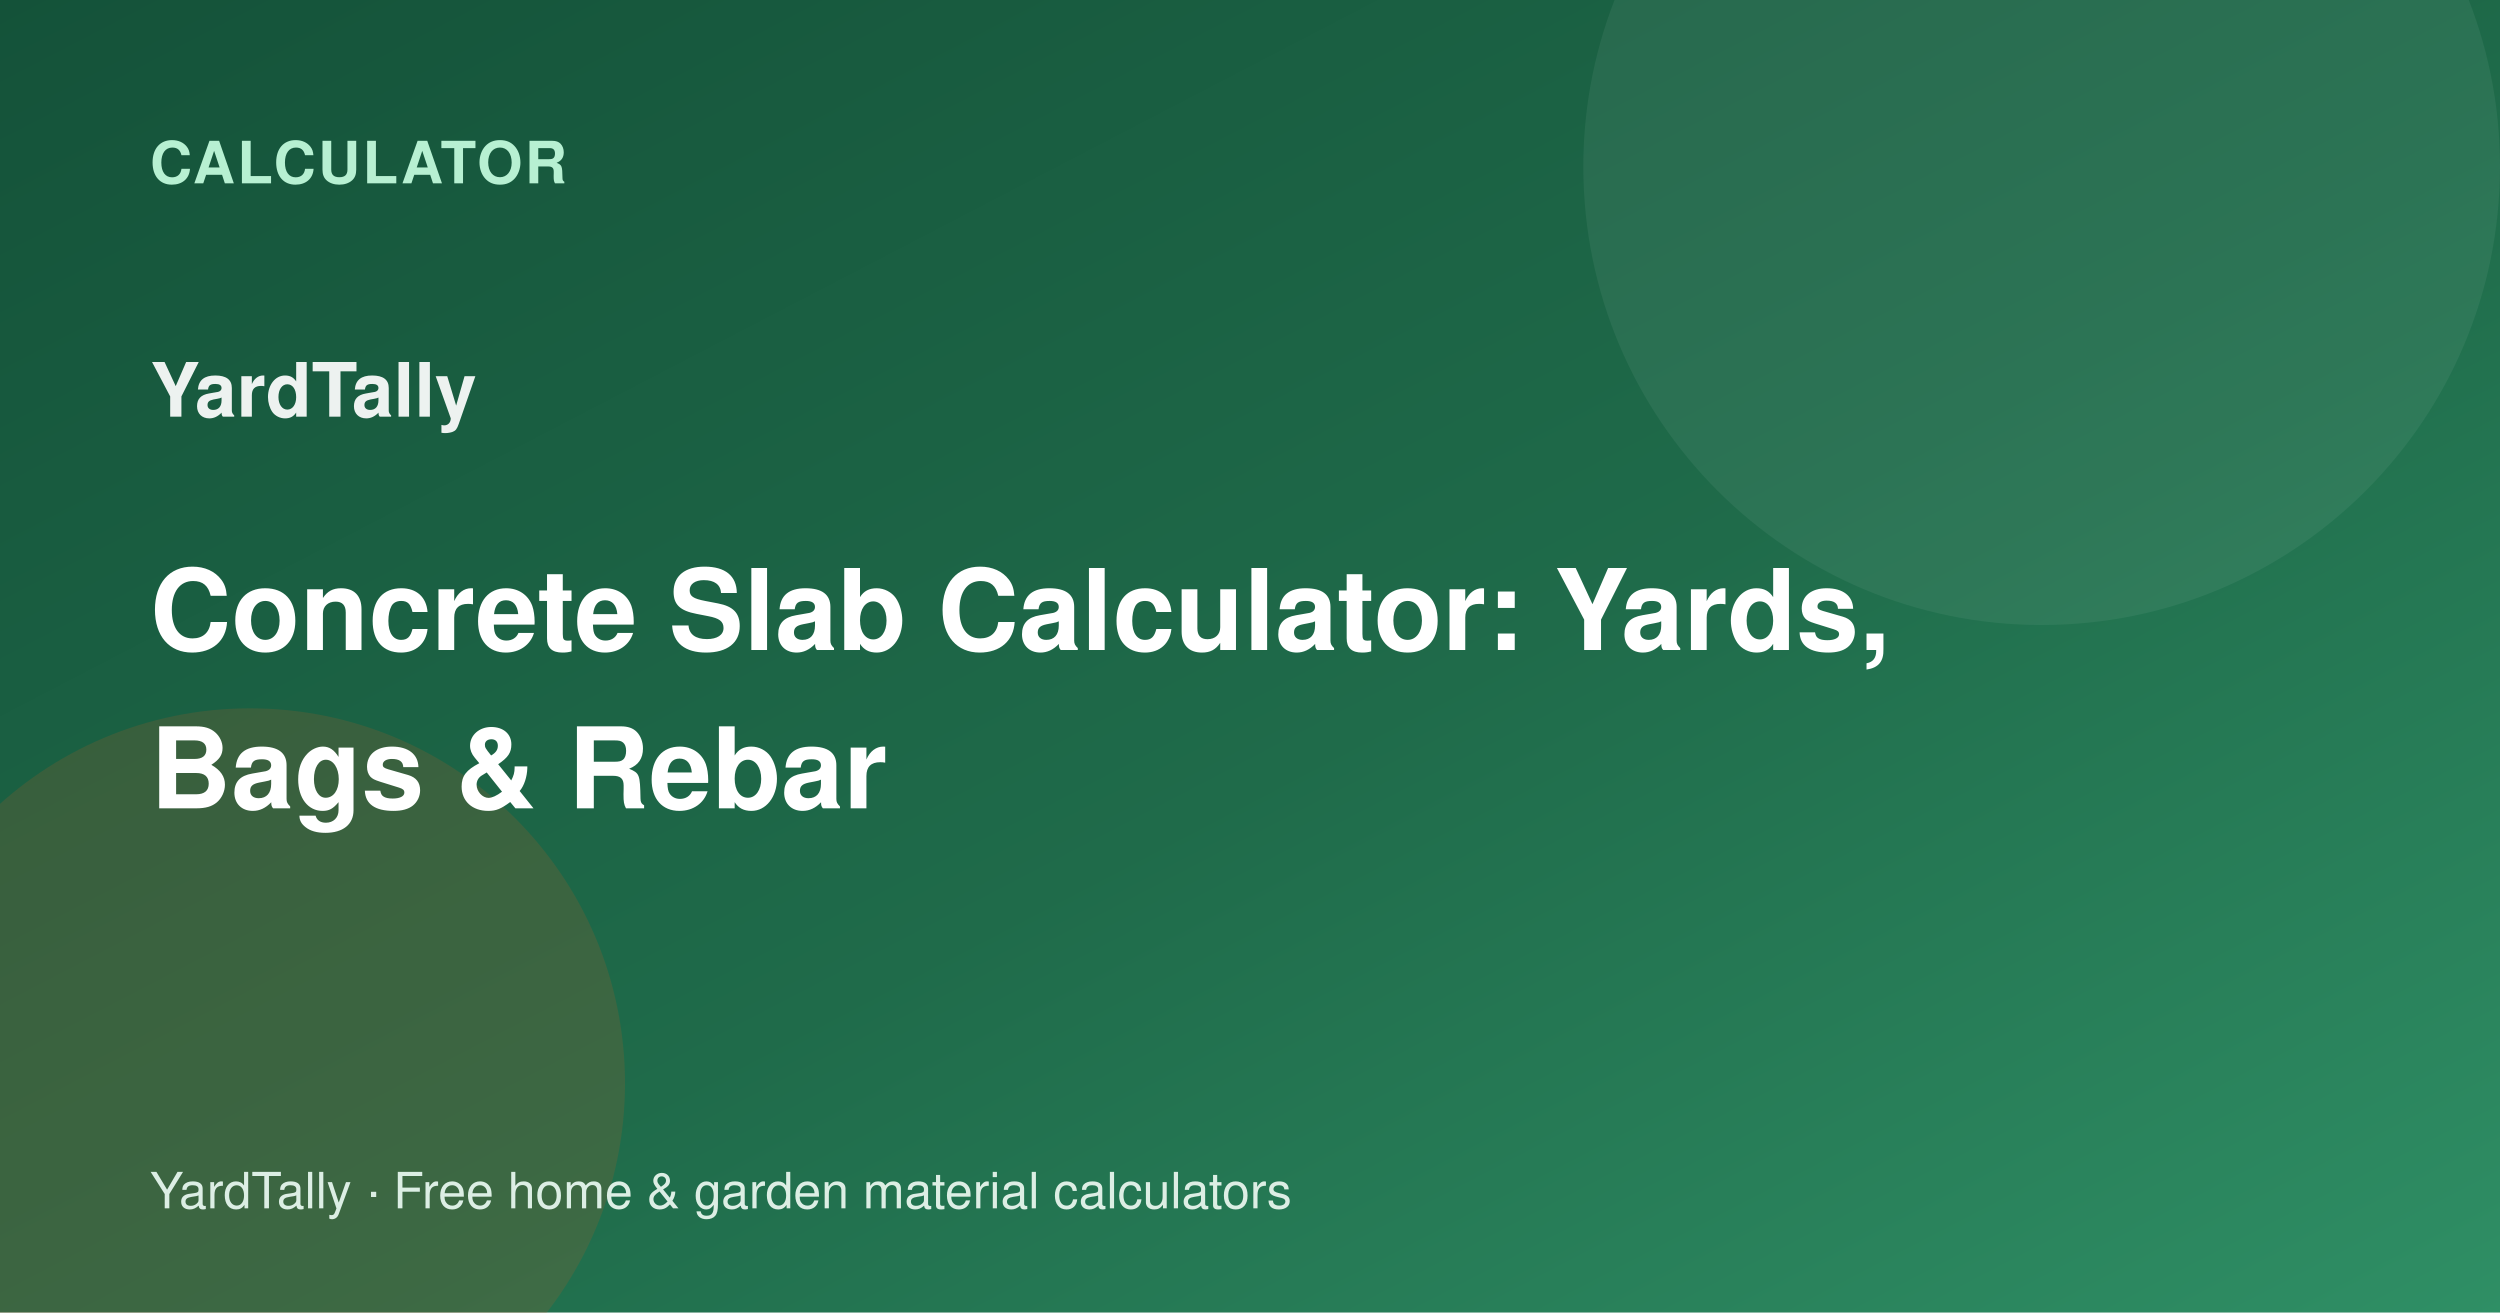
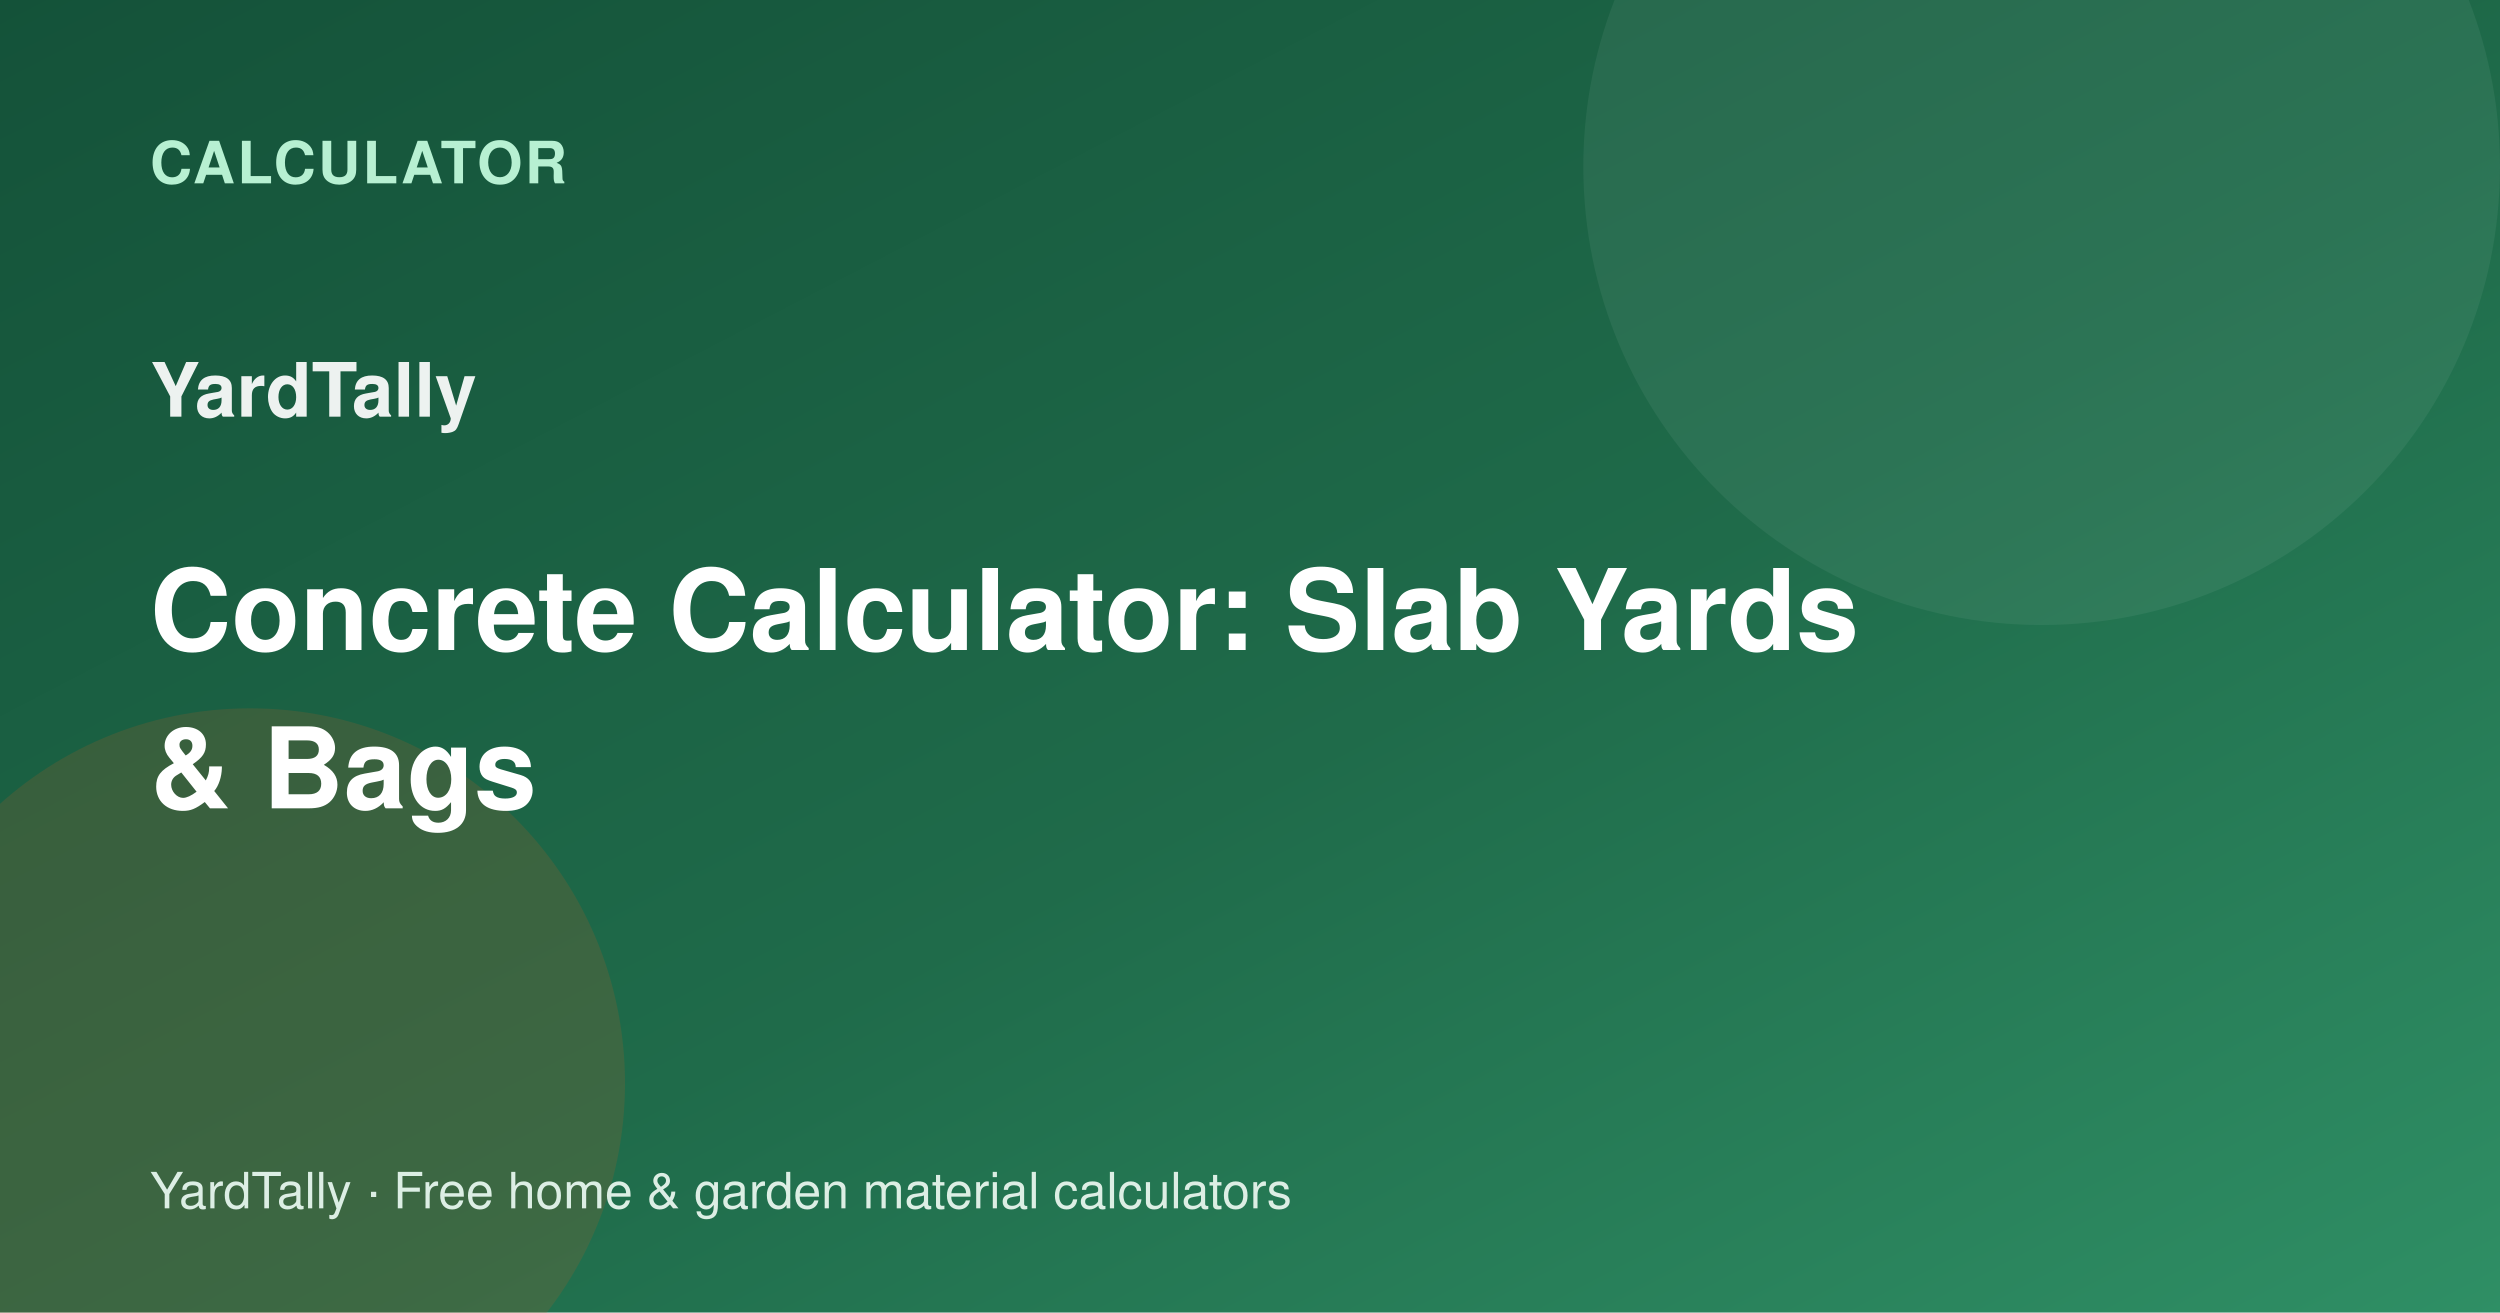
<svg xmlns="http://www.w3.org/2000/svg" width="1200" height="630" viewBox="0 0 1200 630">
  <defs>
    <linearGradient id="bg" x1="0" y1="0" x2="1" y2="1">
      <stop offset="0%" stop-color="#145239" />
      <stop offset="55%" stop-color="#1f6b4a" />
      <stop offset="100%" stop-color="#2f8f65" />
    </linearGradient>
  </defs>
  <rect width="1200" height="630" fill="url(#bg)" />
  <circle cx="980" cy="80" r="220" fill="#ffffff" fill-opacity="0.06" />
  <circle cx="120" cy="520" r="180" fill="#c45c26" fill-opacity="0.18" />
  <text x="72" y="88" font-family="ui-sans-serif, system-ui, Segoe UI, Helvetica, Arial, sans-serif" font-size="28" font-weight="600" fill="#b7f0d2" letter-spacing="0.04em">CALCULATOR</text>
  <text x="72" y="200" font-family="ui-sans-serif, system-ui, Segoe UI, Helvetica, Arial, sans-serif" font-size="36" font-weight="700" fill="#ffffff" fill-opacity="0.92">YardTally</text>
-   <text x="72" y="312" font-family="ui-sans-serif, system-ui, Segoe UI, Helvetica, Arial, sans-serif" font-size="54" font-weight="700" fill="#ffffff">Concrete Slab Calculator: Yards,</text>
-   <text x="72" y="388" font-family="ui-sans-serif, system-ui, Segoe UI, Helvetica, Arial, sans-serif" font-size="54" font-weight="700" fill="#ffffff">Bags &amp; Rebar</text>
+   <text x="72" y="312" font-family="ui-sans-serif, system-ui, Segoe UI, Helvetica, Arial, sans-serif" font-size="54" font-weight="700" fill="#ffffff">Concrete Calculator: Slab Yards</text>
+   <text x="72" y="388" font-family="ui-sans-serif, system-ui, Segoe UI, Helvetica, Arial, sans-serif" font-size="54" font-weight="700" fill="#ffffff">&amp; Bags</text>
  <text x="72" y="580" font-family="ui-sans-serif, system-ui, Segoe UI, Helvetica, Arial, sans-serif" font-size="24" fill="#dceee4">YardTally · Free home &amp; garden material calculators</text>
</svg>
